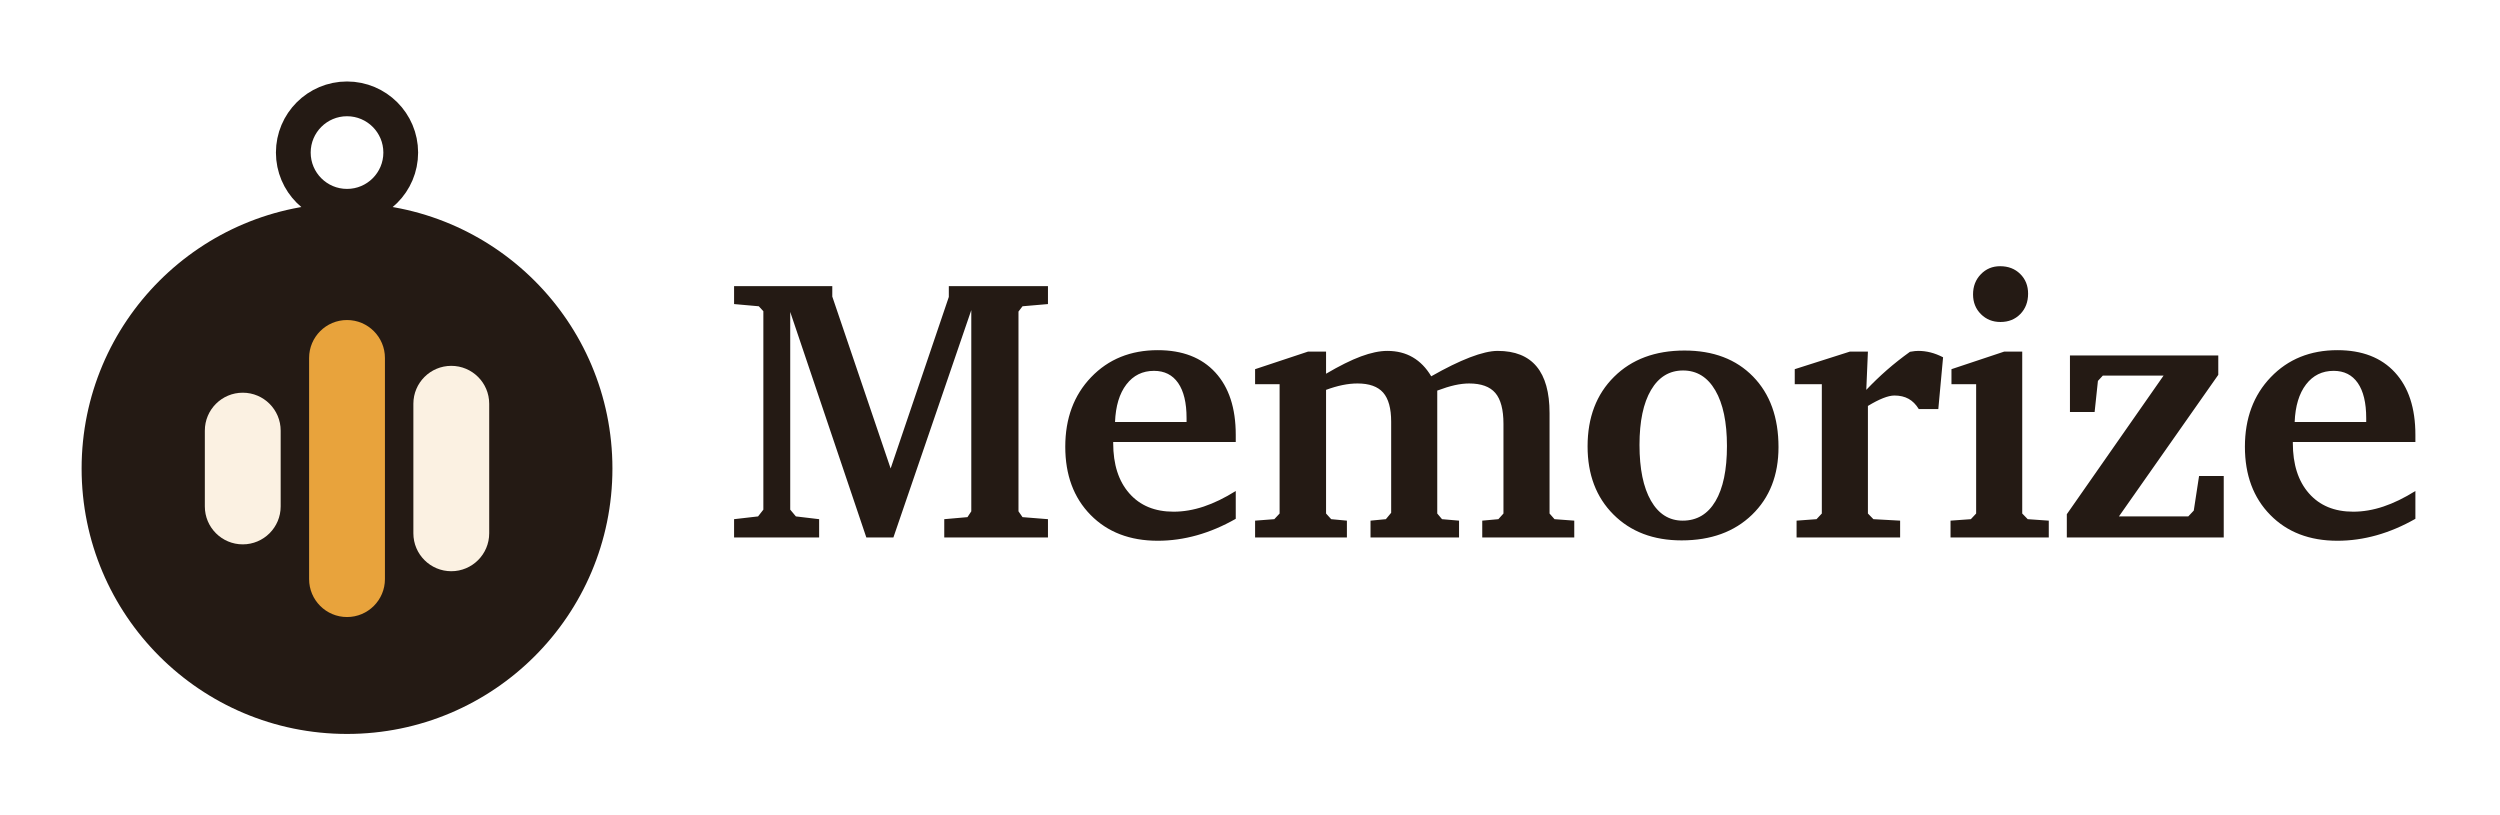
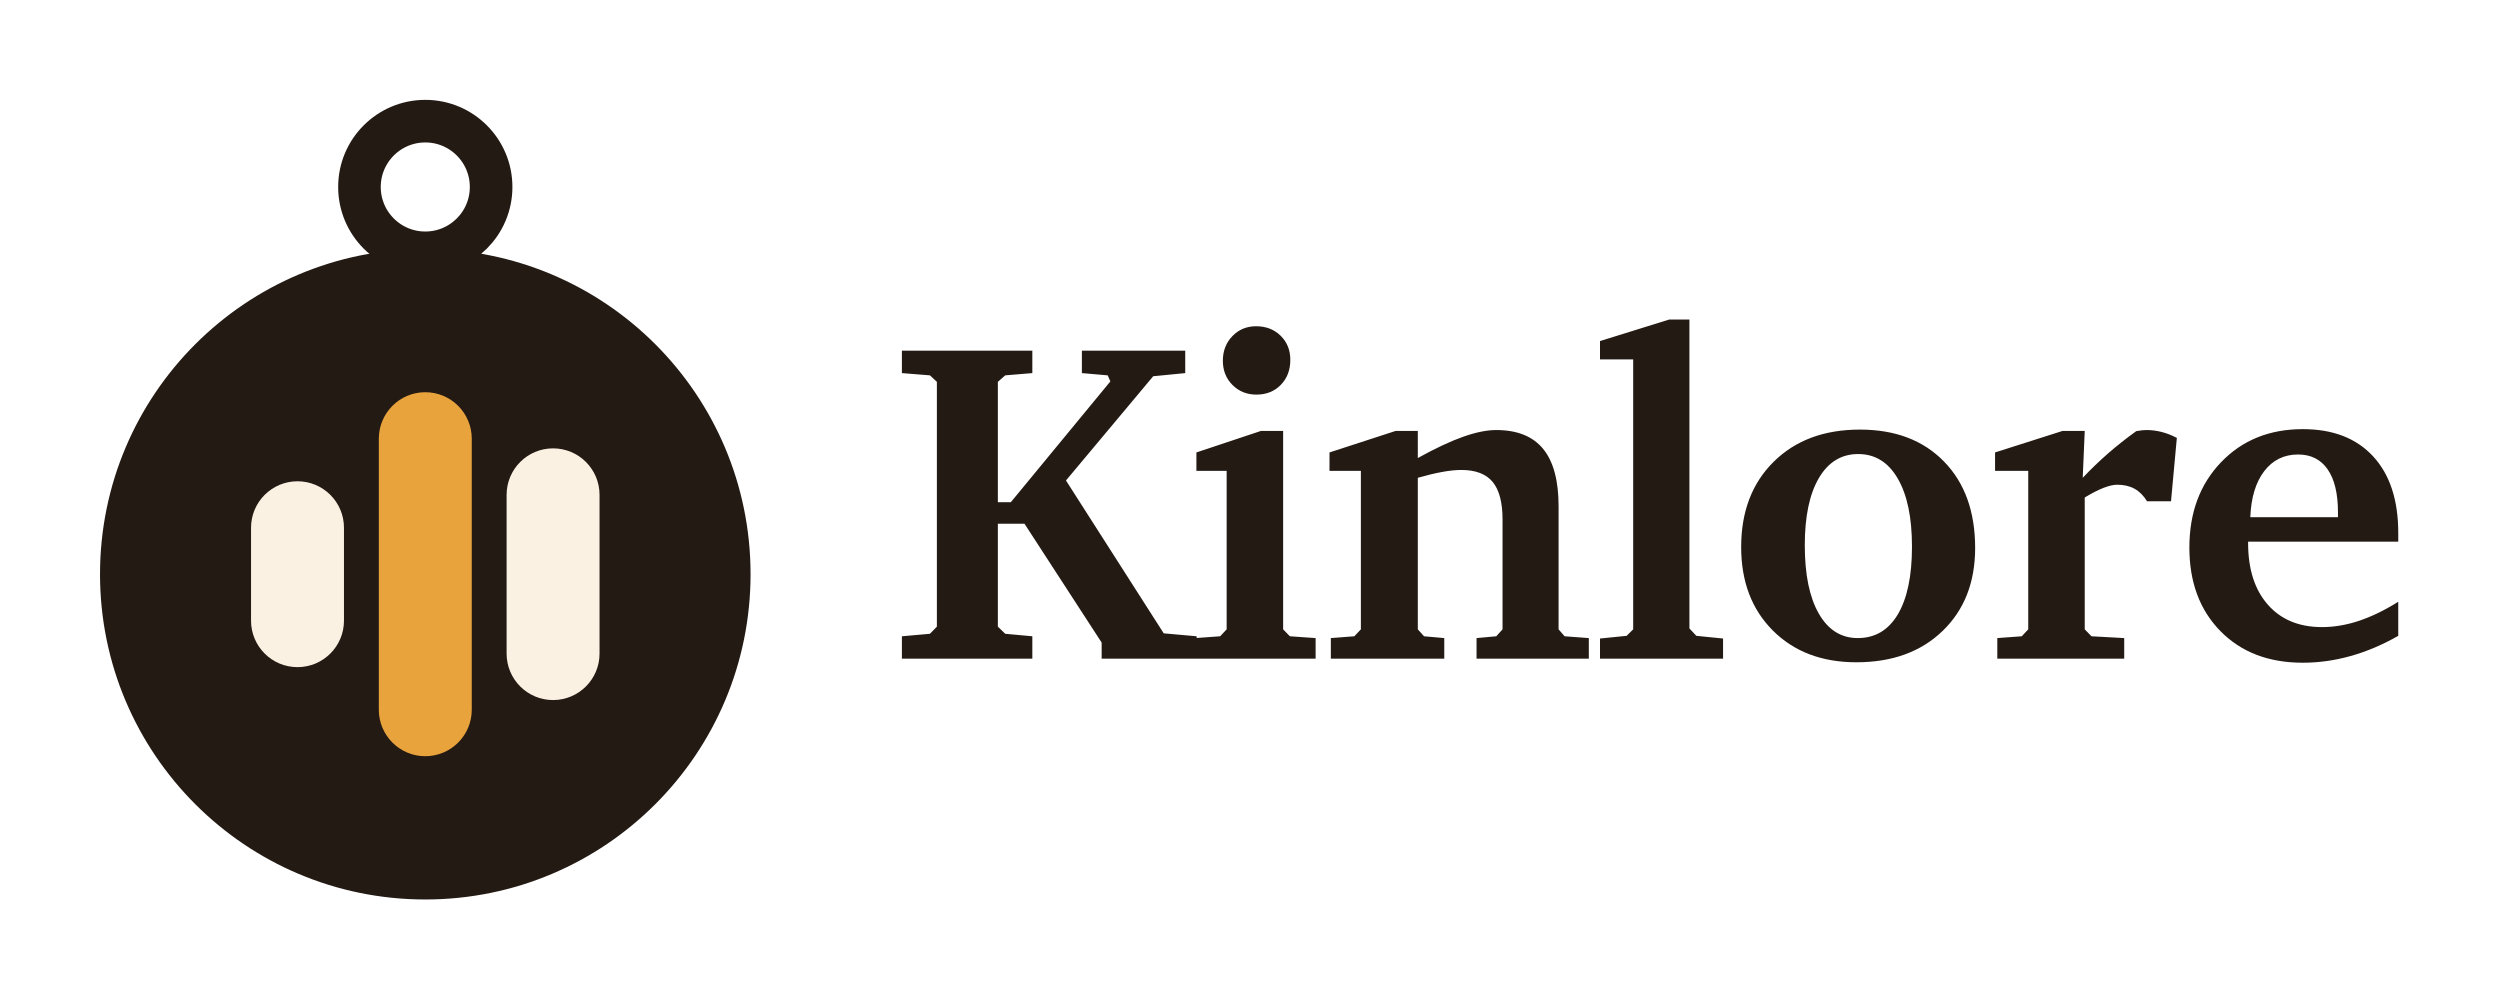
- <svg xmlns="http://www.w3.org/2000/svg" viewBox="0 0 614 200" width="614" height="200" role="img" aria-label="Memorize">
+ <svg xmlns="http://www.w3.org/2000/svg" viewBox="0 0 501 200" width="501" height="200" role="img" aria-label="Kinlore">
  <g transform="translate(-14.1 1) scale(0.388)">
    <circle cx="256" cy="94" r="34" fill="none" stroke="#241A14" stroke-width="22" />
    <circle cx="256" cy="294" r="168" fill="#241A14" />
    <g fill="#FBF1E2">
      <rect x="166" y="246" width="48" height="96" rx="24" />
      <rect x="298" y="229" width="48" height="130" rx="24" />
    </g>
    <rect x="232" y="200" width="48" height="188" rx="24" fill="#E8A33C" />
  </g>
-   <path d="M180.29 132L180.29 127.51L186.18 126.83L187.48 125.17L187.48 76.43L186.36 75.22L180.29 74.68L180.29 70.28L204.41 70.28L204.41 72.84L218.74 115.06L233.03 72.93L233.03 70.28L257.38 70.28L257.38 74.68L251.13 75.22L250.14 76.52L250.14 125.58L251.13 127.01L257.38 127.51L257.38 132L231.91 132L231.91 127.51L237.61 127.01L238.55 125.58L238.55 76.16L219.42 132L212.77 132L194.08 76.61L194.08 125.17L195.47 126.83L201.18 127.51L201.18 132ZM291.42 103.65L291.42 102.67Q291.42 97.05 289.35 94.06Q287.28 91.08 283.42 91.08Q279.2 91.08 276.64 94.42Q274.08 97.77 273.85 103.65ZM303.5 120.59L303.5 127.42Q298.78 130.11 293.98 131.46Q289.17 132.81 284.36 132.81Q274.08 132.81 267.85 126.47Q261.63 120.14 261.63 109.72Q261.63 99.25 267.99 92.63Q274.35 86 284.36 86Q293.44 86 298.47 91.46Q303.5 96.92 303.5 106.8L303.5 108.55L273.4 108.55L273.4 108.82Q273.4 116.68 277.36 121.17Q281.31 125.67 288.23 125.67Q291.87 125.67 295.64 124.41Q299.41 123.15 303.5 120.59ZM351.51 92.42Q356.86 89.37 361.01 87.77Q365.17 86.18 367.82 86.18Q374.2 86.18 377.38 90Q380.57 93.82 380.57 101.45L380.57 126.12L381.79 127.51L386.64 127.87L386.64 132L364.04 132L364.04 127.87L368 127.51L369.25 126.12L369.25 104.1Q369.25 98.85 367.25 96.51Q365.26 94.18 360.81 94.18Q359.19 94.18 357.28 94.6Q355.37 95.03 352.99 95.93L352.99 126.12L354.16 127.51L358.34 127.87L358.34 132L336.6 132L336.6 127.87L340.37 127.51L341.67 125.94L341.67 103.56Q341.67 98.67 339.7 96.42Q337.72 94.18 333.41 94.18Q331.61 94.18 329.68 94.58Q327.75 94.98 325.68 95.75L325.68 126.12L326.94 127.51L330.8 127.87L330.8 132L308.25 132L308.25 127.87L312.97 127.51L314.27 126.12L314.27 94.36L308.25 94.36L308.25 90.67L321.23 86.36L325.68 86.36L325.68 91.79Q330.62 88.88 334.26 87.53Q337.9 86.18 340.73 86.18Q344.28 86.18 346.97 87.75Q349.67 89.32 351.51 92.42ZM413.36 90.99Q408.32 90.99 405.49 95.79Q402.66 100.6 402.66 109.27Q402.66 118.07 405.47 122.97Q408.28 127.87 413.27 127.87Q418.48 127.87 421.31 123.11Q424.14 118.34 424.14 109.54Q424.14 100.78 421.28 95.88Q418.43 90.99 413.36 90.99ZM413.71 86.09Q424.32 86.09 430.56 92.49Q436.8 98.89 436.8 109.81Q436.8 120.14 430.29 126.43Q423.78 132.72 413 132.72Q402.62 132.72 396.26 126.36Q389.91 120.01 389.91 109.63Q389.91 98.98 396.42 92.54Q402.93 86.09 413.71 86.09ZM441.24 132L441.24 127.87L446.14 127.51L447.44 126.12L447.44 94.36L440.79 94.36L440.79 90.67L454.31 86.36L458.76 86.36L458.36 95.75Q460.74 93.23 463.43 90.87Q466.13 88.52 469.09 86.4Q469.86 86.27 470.33 86.22Q470.8 86.18 471.16 86.18Q472.64 86.18 474.15 86.56Q475.65 86.94 477.22 87.75L476.05 100.46L471.25 100.46Q470.21 98.76 468.75 97.95Q467.29 97.14 465.27 97.14Q464.11 97.14 462.47 97.79Q460.83 98.44 458.76 99.7L458.76 126.12L460.11 127.51L466.67 127.87L466.67 132ZM492.21 86.36L496.66 86.36L496.66 126.12L498.01 127.51L503.18 127.87L503.18 132L479.05 132L479.05 127.87L484.04 127.51L485.34 126.12L485.34 94.36L479.28 94.36L479.28 90.67ZM491.23 65.38Q494.24 65.38 496.17 67.29Q498.1 69.2 498.1 72.12Q498.1 75.17 496.19 77.13Q494.28 79.08 491.32 79.08Q488.44 79.08 486.51 77.15Q484.58 75.22 484.58 72.3Q484.58 69.33 486.49 67.36Q488.4 65.38 491.23 65.38ZM507.61 132L507.61 126.29L531.38 92.24L516.46 92.24L515.25 93.55L514.44 101.18L508.38 101.18L508.38 87.3L544.81 87.3L544.81 92.06L520.41 126.83L537.44 126.83L538.79 125.4L540.09 116.91L546.15 116.91L546.15 132ZM581.14 103.65L581.14 102.67Q581.14 97.05 579.07 94.06Q577 91.08 573.14 91.08Q568.92 91.08 566.36 94.42Q563.8 97.77 563.57 103.65ZM593.22 120.59L593.22 127.42Q588.5 130.11 583.7 131.46Q578.89 132.81 574.08 132.81Q563.8 132.81 557.58 126.47Q551.35 120.14 551.35 109.72Q551.35 99.25 557.71 92.63Q564.07 86 574.08 86Q583.16 86 588.19 91.46Q593.22 96.92 593.22 106.8L593.22 108.55L563.12 108.55L563.12 108.82Q563.12 116.68 567.08 121.17Q571.03 125.67 577.95 125.67Q581.59 125.67 585.36 124.41Q589.13 123.15 593.22 120.59Z" fill="#241A14" />
+   <path d="M180.74 132L180.74 127.51L186.36 127.01L187.75 125.58L187.75 76.52L186.36 75.22L180.74 74.77L180.74 70.28L206.88 70.28L206.88 74.77L201.45 75.22L199.97 76.52L199.97 100.64L202.57 100.64L222.52 76.43L221.98 75.22L216.81 74.77L216.81 70.28L237.52 70.28L237.52 74.77L231.1 75.4L213.62 96.29L233.21 126.92L239.81 127.51L239.81 132L220.77 132L220.77 128.77L205.31 104.96L199.97 104.96L199.97 125.58L201.45 127.01L206.88 127.51L206.88 132ZM252.69 86.36L257.14 86.36L257.14 126.12L258.49 127.51L263.65 127.87L263.65 132L239.53 132L239.53 127.87L244.52 127.51L245.82 126.12L245.82 94.36L239.76 94.36L239.76 90.67ZM251.71 65.38Q254.71 65.38 256.65 67.29Q258.58 69.2 258.58 72.12Q258.58 75.17 256.67 77.13Q254.76 79.08 251.79 79.08Q248.92 79.08 246.99 77.15Q245.06 75.22 245.06 72.3Q245.06 69.33 246.97 67.36Q248.88 65.38 251.71 65.38ZM266.7 132L266.7 127.87L271.41 127.51L272.72 126.12L272.72 94.36L266.43 94.36L266.43 90.67L279.68 86.36L284.13 86.36L284.13 91.79Q289.38 88.88 293.2 87.53Q297.02 86.18 299.85 86.18Q306.14 86.18 309.24 89.95Q312.34 93.73 312.34 101.45L312.34 126.12L313.55 127.51L318.4 127.87L318.4 132L295.9 132L295.9 127.87L299.85 127.51L301.11 126.12L301.11 104.1Q301.11 98.98 299.13 96.58Q297.15 94.18 292.84 94.18Q291.18 94.18 289 94.58Q286.82 94.98 284.13 95.75L284.13 126.12L285.38 127.51L289.43 127.87L289.43 132ZM320.64 132L320.64 127.96L325.98 127.42L327.29 126.12L327.29 72.03L320.64 72.03L320.64 68.35L334.52 64.03L338.56 64.03L338.56 125.94L339.95 127.42L345.3 127.96L345.3 132ZM372.38 90.99Q367.34 90.99 364.51 95.79Q361.68 100.6 361.68 109.27Q361.68 118.07 364.49 122.97Q367.3 127.87 372.29 127.87Q377.5 127.87 380.33 123.11Q383.16 118.34 383.16 109.54Q383.16 100.78 380.3 95.88Q377.45 90.99 372.38 90.99ZM372.73 86.09Q383.34 86.09 389.58 92.49Q395.82 98.89 395.82 109.81Q395.82 120.14 389.31 126.43Q382.8 132.72 372.02 132.72Q361.64 132.72 355.28 126.36Q348.93 120.01 348.93 109.63Q348.93 98.98 355.44 92.54Q361.95 86.09 372.73 86.09ZM400.26 132L400.26 127.87L405.16 127.51L406.46 126.12L406.46 94.36L399.81 94.36L399.81 90.67L413.33 86.36L417.78 86.36L417.38 95.75Q419.76 93.23 422.45 90.87Q425.15 88.52 428.11 86.4Q428.88 86.27 429.35 86.22Q429.82 86.18 430.18 86.18Q431.66 86.18 433.17 86.56Q434.67 86.94 436.24 87.75L435.07 100.46L430.27 100.46Q429.23 98.76 427.77 97.95Q426.31 97.14 424.29 97.14Q423.13 97.14 421.49 97.79Q419.85 98.44 417.78 99.7L417.78 126.12L419.13 127.51L425.69 127.87L425.69 132ZM468.53 103.65L468.53 102.67Q468.53 97.05 466.46 94.06Q464.4 91.08 460.53 91.08Q456.31 91.08 453.75 94.42Q451.19 97.77 450.96 103.65ZM480.61 120.59L480.61 127.42Q475.9 130.11 471.09 131.46Q466.28 132.81 461.48 132.81Q451.19 132.81 444.97 126.47Q438.75 120.14 438.75 109.72Q438.75 99.25 445.1 92.63Q451.46 86 461.48 86Q470.55 86 475.58 91.46Q480.61 96.92 480.61 106.8L480.61 108.55L450.52 108.55L450.52 108.82Q450.52 116.68 454.47 121.17Q458.42 125.67 465.34 125.67Q468.98 125.67 472.75 124.41Q476.53 123.15 480.61 120.59Z" fill="#241A14" />
</svg>
